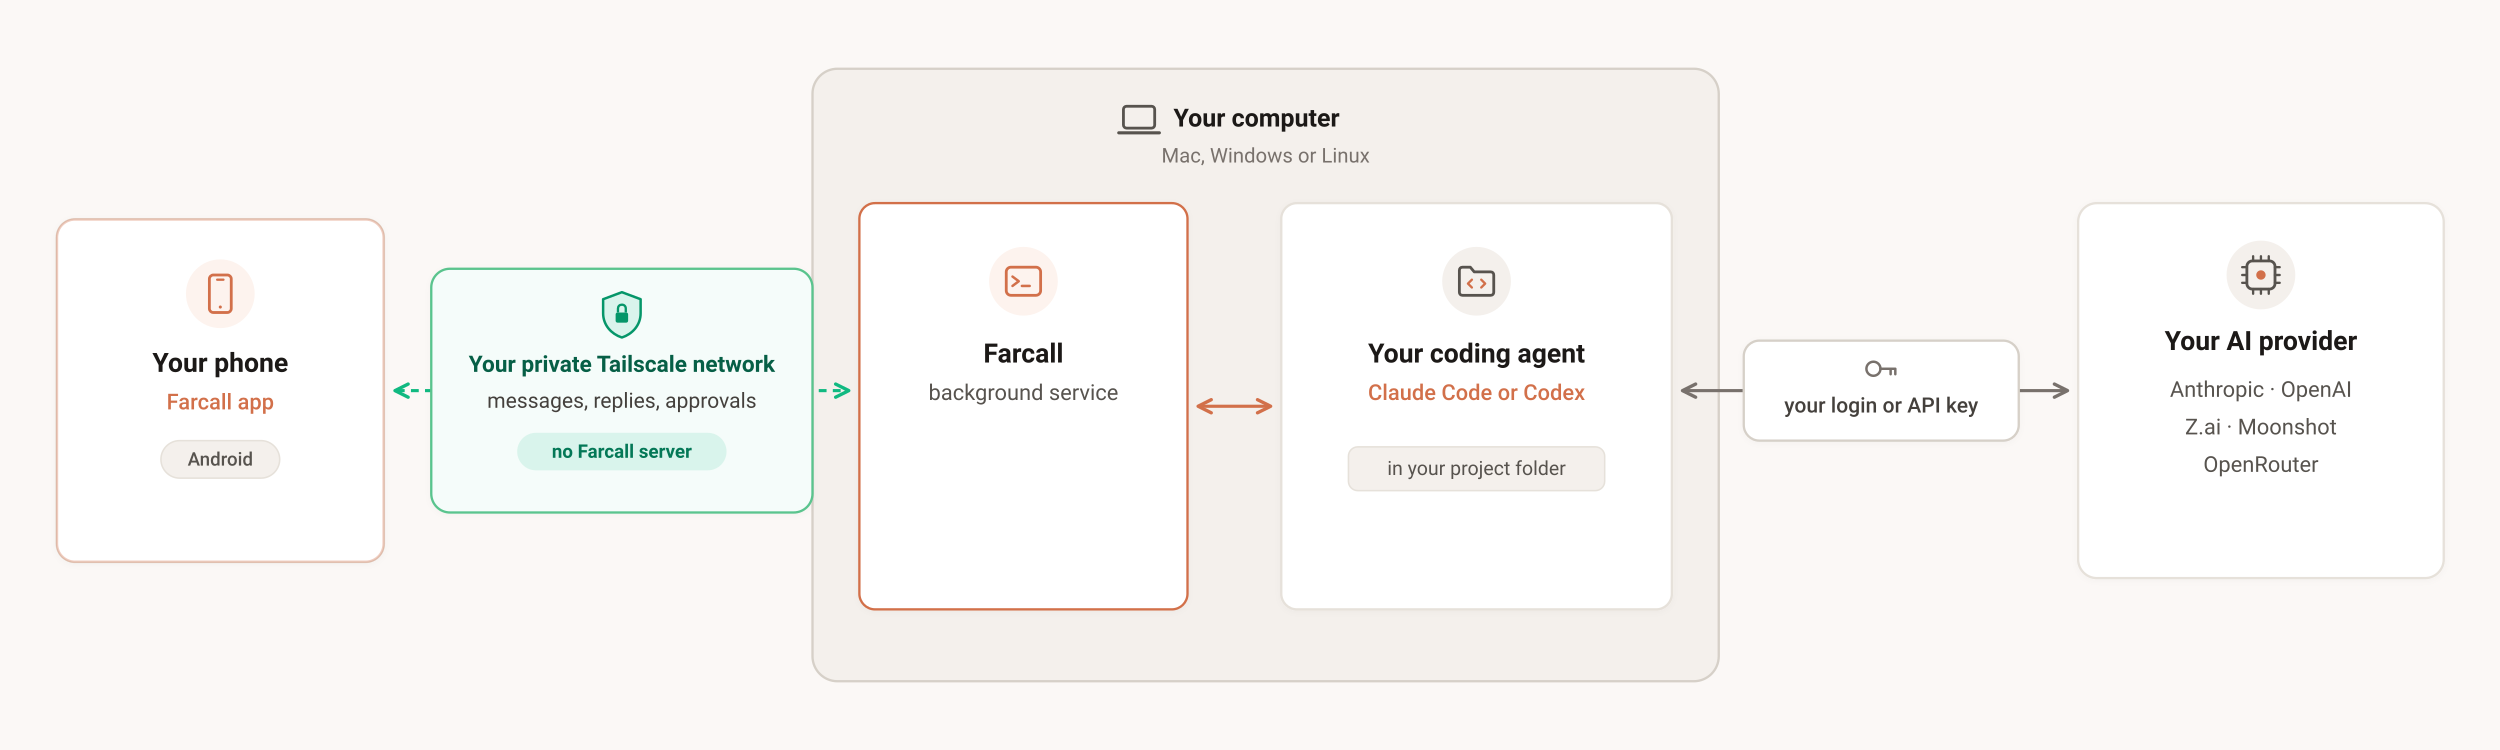
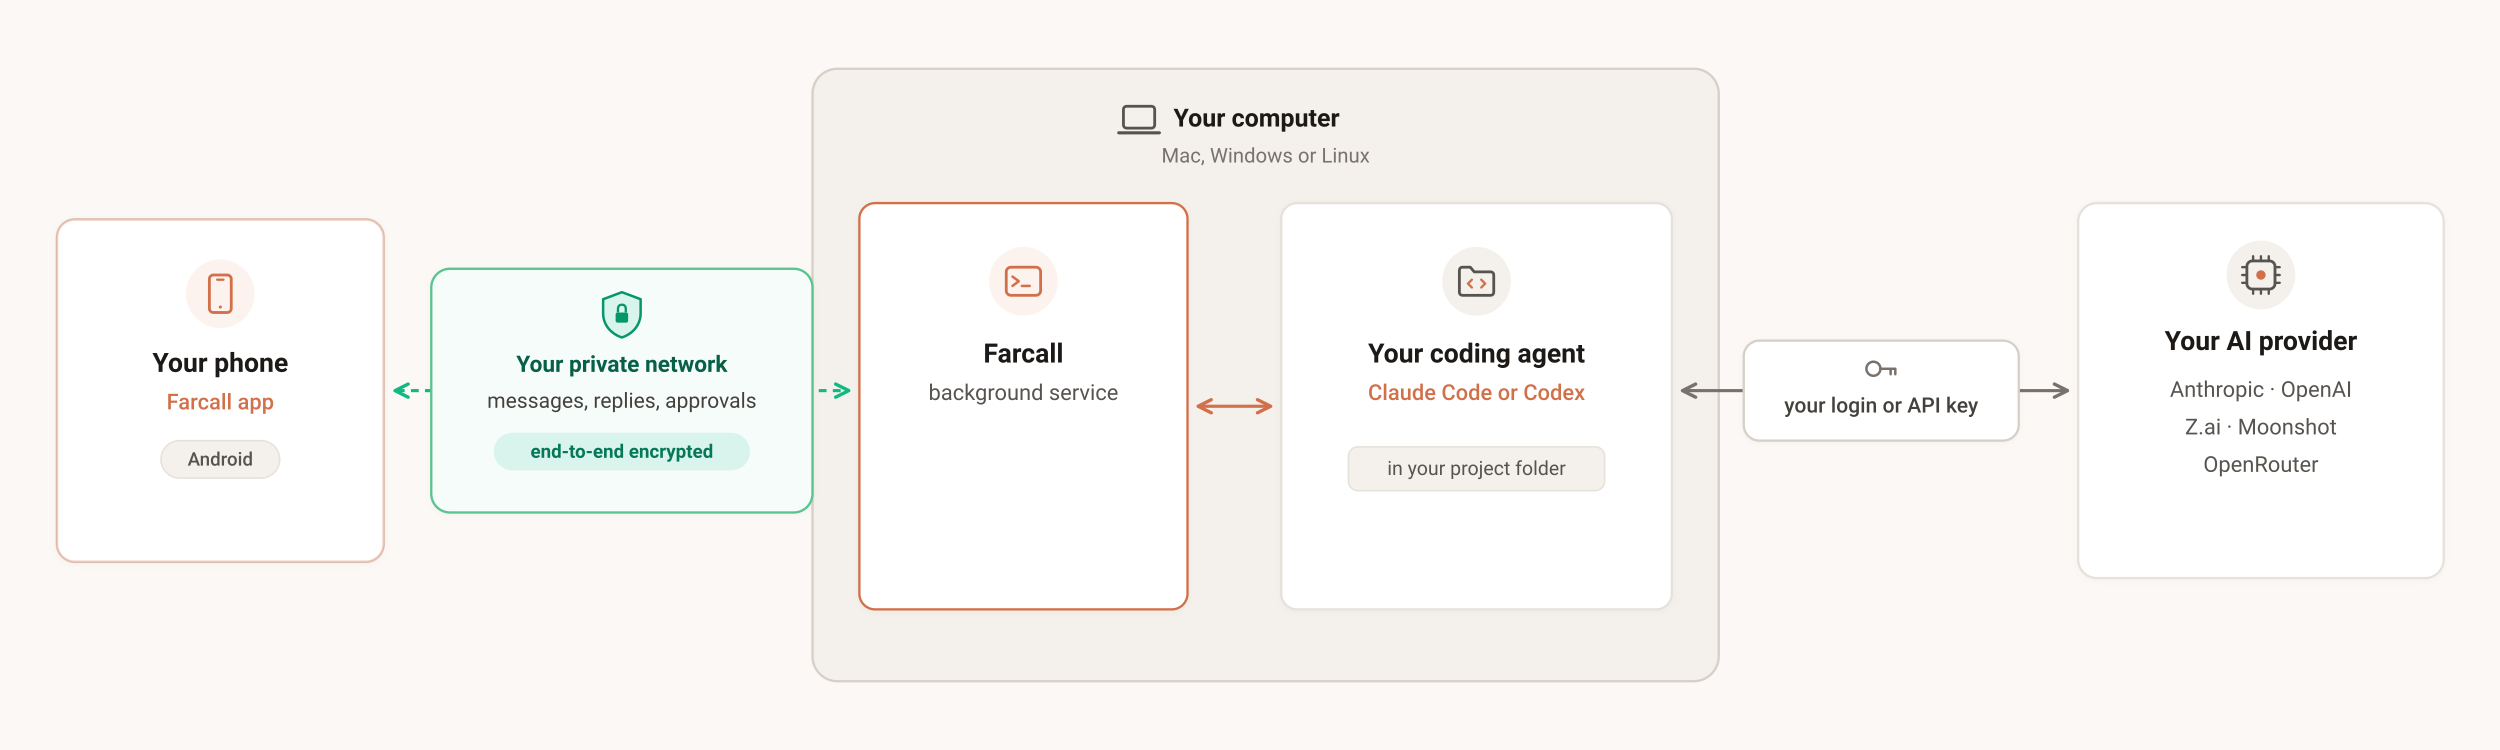
<svg xmlns="http://www.w3.org/2000/svg" viewBox="0 0 1600 480" width="100%" height="100%" font-family="system-ui, -apple-system, 'Segoe UI', Roboto, sans-serif">
  <defs>
    <filter id="shadow-wl" x="-8%" y="-8%" width="116%" height="116%">
      <feDropShadow dx="0" dy="4" stdDeviation="6" flood-color="#1C1917" flood-opacity="0.04" />
      <feDropShadow dx="0" dy="1" stdDeviation="2" flood-color="#1C1917" flood-opacity="0.03" />
    </filter>
    <marker id="arr-em-r-wl" viewBox="0 0 10 10" refX="7" refY="5" markerWidth="6" markerHeight="6" orient="auto">
      <path d="M 1 1.5 L 8 5 L 1 8.5" fill="none" stroke="#10B981" stroke-width="1.8" stroke-linecap="round" stroke-linejoin="round" />
    </marker>
    <marker id="arr-em-l-wl" viewBox="0 0 10 10" refX="3" refY="5" markerWidth="6" markerHeight="6" orient="auto">
      <path d="M 9 1.5 L 2 5 L 9 8.5" fill="none" stroke="#10B981" stroke-width="1.8" stroke-linecap="round" stroke-linejoin="round" />
    </marker>
    <marker id="arr-tc-r-wl" viewBox="0 0 10 10" refX="7" refY="5" markerWidth="6" markerHeight="6" orient="auto">
      <path d="M 1 1.5 L 8 5 L 1 8.5" fill="none" stroke="#D2704A" stroke-width="1.8" stroke-linecap="round" stroke-linejoin="round" />
    </marker>
    <marker id="arr-tc-l-wl" viewBox="0 0 10 10" refX="3" refY="5" markerWidth="6" markerHeight="6" orient="auto">
      <path d="M 9 1.5 L 2 5 L 9 8.5" fill="none" stroke="#D2704A" stroke-width="1.8" stroke-linecap="round" stroke-linejoin="round" />
    </marker>
    <marker id="arr-st-r-wl" viewBox="0 0 10 10" refX="7" refY="5" markerWidth="6" markerHeight="6" orient="auto">
      <path d="M 1 1.5 L 8 5 L 1 8.5" fill="none" stroke="#78716C" stroke-width="1.8" stroke-linecap="round" stroke-linejoin="round" />
    </marker>
    <marker id="arr-st-l-wl" viewBox="0 0 10 10" refX="3" refY="5" markerWidth="6" markerHeight="6" orient="auto">
      <path d="M 9 1.5 L 2 5 L 9 8.5" fill="none" stroke="#78716C" stroke-width="1.8" stroke-linecap="round" stroke-linejoin="round" />
    </marker>
  </defs>
  <rect width="1600" height="480" fill="#FBF8F6" />
  <rect x="520" y="44" width="580" height="392" rx="16" fill="#F4F0EC" stroke="#D6D0C8" stroke-width="1.5" />
  <g transform="translate(715, 66)">
    <rect x="4" y="2" width="20" height="14" rx="2" fill="none" stroke="#57534E" stroke-width="1.8" />
    <path d="M 1 19 L 27 19" stroke="#57534E" stroke-width="2" stroke-linecap="round" />
    <text x="36" y="15" font-size="16" font-weight="600" fill="#1C1917">Your computer</text>
  </g>
  <text x="810" y="104" text-anchor="middle" font-size="13" fill="#78716C">Mac, Windows or Linux</text>
  <g filter="url(#shadow-wl)">
    <rect x="36" y="140" width="210" height="220" rx="12" fill="#FFFFFF" stroke="#E6E1DA" stroke-width="1" />
    <rect x="36.5" y="140.5" width="209" height="219" rx="11.5" fill="none" stroke="#D2704A" stroke-width="1.5" stroke-opacity="0.35" />
  </g>
  <g transform="translate(119, 166)">
    <circle cx="22" cy="22" r="22" fill="#FDF3EE" />
    <rect x="15" y="10" width="14" height="24" rx="2.5" fill="none" stroke="#D2704A" stroke-width="1.8" />
    <line x1="20" y1="13" x2="24" y2="13" stroke="#D2704A" stroke-width="1.5" stroke-linecap="round" />
    <circle cx="22" cy="30.5" r="1" fill="#D2704A" />
  </g>
  <text x="141" y="238" text-anchor="middle" font-size="17" font-weight="600" fill="#1C1917">Your phone</text>
  <text x="141" y="262" text-anchor="middle" font-size="14" font-weight="500" fill="#D2704A">Farcall app</text>
  <rect x="103" y="282" width="76" height="24" rx="12" fill="#F4F0EC" stroke="#E6E1DA" stroke-width="1" />
  <text x="141" y="298" text-anchor="middle" font-size="12" font-weight="500" fill="#57534E">Android</text>
  <g filter="url(#shadow-wl)">
    <rect x="550" y="130" width="210" height="260" rx="10" fill="#FFFFFF" stroke="#D2704A" stroke-width="1.5" />
  </g>
  <g transform="translate(633, 158)">
    <circle cx="22" cy="22" r="22" fill="#FDF3EE" />
    <rect x="11" y="13" width="22" height="18" rx="3" fill="none" stroke="#D2704A" stroke-width="1.8" />
    <path d="M 15 19 L 19 22 L 15 25" fill="none" stroke="#D2704A" stroke-width="1.6" stroke-linecap="round" stroke-linejoin="round" />
    <line x1="21" y1="25" x2="26" y2="25" stroke="#D2704A" stroke-width="1.6" stroke-linecap="round" />
  </g>
  <text x="655" y="232" text-anchor="middle" font-size="17" font-weight="600" fill="#1C1917">Farcall</text>
  <text x="655" y="256" text-anchor="middle" font-size="14" fill="#57534E">background service</text>
  <g filter="url(#shadow-wl)">
    <rect x="820" y="130" width="250" height="260" rx="10" fill="#FFFFFF" stroke="#E6E1DA" stroke-width="1.5" />
  </g>
  <g transform="translate(923, 158)">
    <circle cx="22" cy="22" r="22" fill="#F4F0EC" />
    <path d="M 11 15 C 11 13.8 11.8 13 13 13 L 18 13 L 20.5 16 L 31 16 C 32.2 16 33 16.8 33 18 L 33 29 C 33 30.2 32.2 31 31 31 L 13 31 C 11.8 31 11 30.2 11 29 Z" fill="none" stroke="#57534E" stroke-width="1.8" stroke-linejoin="round" />
    <path d="M 19 21 L 16.5 23.5 L 19 26 M 25 21 L 27.5 23.5 L 25 26" fill="none" stroke="#D2704A" stroke-width="1.5" stroke-linecap="round" stroke-linejoin="round" />
  </g>
  <text x="945" y="232" text-anchor="middle" font-size="17" font-weight="600" fill="#1C1917">Your coding agent</text>
  <text x="945" y="256" text-anchor="middle" font-size="14" font-weight="500" fill="#D2704A">Claude Code or Codex</text>
  <rect x="863" y="286" width="164" height="28" rx="6" fill="#F4F0EC" stroke="#E6E1DA" stroke-width="1" />
  <text x="945" y="304" text-anchor="middle" font-size="12.5" fill="#57534E">in your project folder</text>
  <line x1="768" y1="260" x2="812" y2="260" stroke="#D2704A" stroke-width="2" marker-start="url(#arr-tc-l-wl)" marker-end="url(#arr-tc-r-wl)" />
  <line x1="254" y1="250" x2="542" y2="250" stroke="#10B981" stroke-width="2" stroke-dasharray="5 4" marker-start="url(#arr-em-l-wl)" marker-end="url(#arr-em-r-wl)" />
  <g filter="url(#shadow-wl)">
    <rect x="276" y="172" width="244" height="156" rx="12" fill="#FFFFFF" stroke="#5CC48E" stroke-width="1.5" />
    <rect x="276" y="172" width="244" height="156" rx="12" fill="#10B981" fill-opacity="0.04" />
  </g>
  <g transform="translate(382, 184)">
    <path d="M 16 3 L 28 7.5 L 28 16.5 C 28 24 22.8 29.8 16 32 C 9.2 29.8 4 24 4 16.5 L 4 7.5 Z" fill="#10B981" fill-opacity="0.12" stroke="#059669" stroke-width="1.6" stroke-linejoin="round" />
    <rect x="12" y="16" width="8" height="6.5" rx="1.2" fill="#059669" />
    <path d="M 13.5 16 L 13.5 13.5 C 13.5 12 14.5 11 16 11 C 17.5 11 18.5 12 18.5 13.5 L 18.5 16" fill="none" stroke="#059669" stroke-width="1.5" />
  </g>
-   <text x="398" y="238" text-anchor="middle" font-size="14.5" font-weight="600" fill="#065F46">Your private Tailscale network</text>
+   <text x="398" y="238" text-anchor="middle" font-size="14.5" font-weight="600" fill="#065F46">Your private network</text>
  <text x="398" y="261" text-anchor="middle" font-size="13.5" fill="#44403C">messages, replies, approvals</text>
-   <rect x="331" y="277" width="134" height="24" rx="12" fill="#10B981" fill-opacity="0.12" />
-   <text x="398" y="293" text-anchor="middle" font-size="12" font-weight="600" fill="#047857">no Farcall server</text>
+   <rect x="316" y="277" width="164" height="24" rx="12" fill="#10B981" fill-opacity="0.12" />
+   <text x="398" y="293" text-anchor="middle" font-size="12" font-weight="600" fill="#047857">end-to-end encrypted</text>
  <line x1="1078" y1="250" x2="1322" y2="250" stroke="#78716C" stroke-width="2" marker-start="url(#arr-st-l-wl)" marker-end="url(#arr-st-r-wl)" />
  <g filter="url(#shadow-wl)">
    <rect x="1116" y="218" width="176" height="64" rx="10" fill="#FFFFFF" stroke="#D6D0C8" stroke-width="1.5" />
  </g>
  <g transform="translate(1192, 227)">
    <circle cx="7" cy="9" r="4.5" fill="none" stroke="#78716C" stroke-width="1.6" />
    <path d="M 11.5 9 L 21 9 M 18 9 L 18 12.5 M 21 9 L 21 12.5" fill="none" stroke="#78716C" stroke-width="1.6" stroke-linecap="round" />
  </g>
  <text x="1204" y="264" text-anchor="middle" font-size="13.5" font-weight="500" fill="#44403C">your login or API key</text>
  <g filter="url(#shadow-wl)">
    <rect x="1330" y="130" width="234" height="240" rx="12" fill="#FFFFFF" stroke="#E6E1DA" stroke-width="1.5" />
  </g>
  <g transform="translate(1425, 154)">
    <circle cx="22" cy="22" r="22" fill="#F4F0EC" />
    <rect x="13" y="13" width="18" height="18" rx="3.5" fill="none" stroke="#57534E" stroke-width="1.8" />
    <path d="M 17 10 L 17 13 M 22 10 L 22 13 M 27 10 L 27 13 M 17 31 L 17 34 M 22 31 L 22 34 M 27 31 L 27 34 M 10 17 L 13 17 M 10 22 L 13 22 M 10 27 L 13 27 M 31 17 L 34 17 M 31 22 L 34 22 M 31 27 L 34 27" stroke="#57534E" stroke-width="1.5" stroke-linecap="round" />
    <circle cx="22" cy="22" r="3" fill="#D2704A" />
  </g>
  <text x="1447" y="224" text-anchor="middle" font-size="17" font-weight="600" fill="#1C1917">Your AI provider</text>
  <text x="1447" y="254" text-anchor="middle" font-size="14" fill="#57534E">Anthropic · OpenAI</text>
  <text x="1447" y="278" text-anchor="middle" font-size="14" fill="#57534E">Z.ai · Moonshot</text>
  <text x="1447" y="302" text-anchor="middle" font-size="14" fill="#57534E">OpenRouter</text>
</svg>
